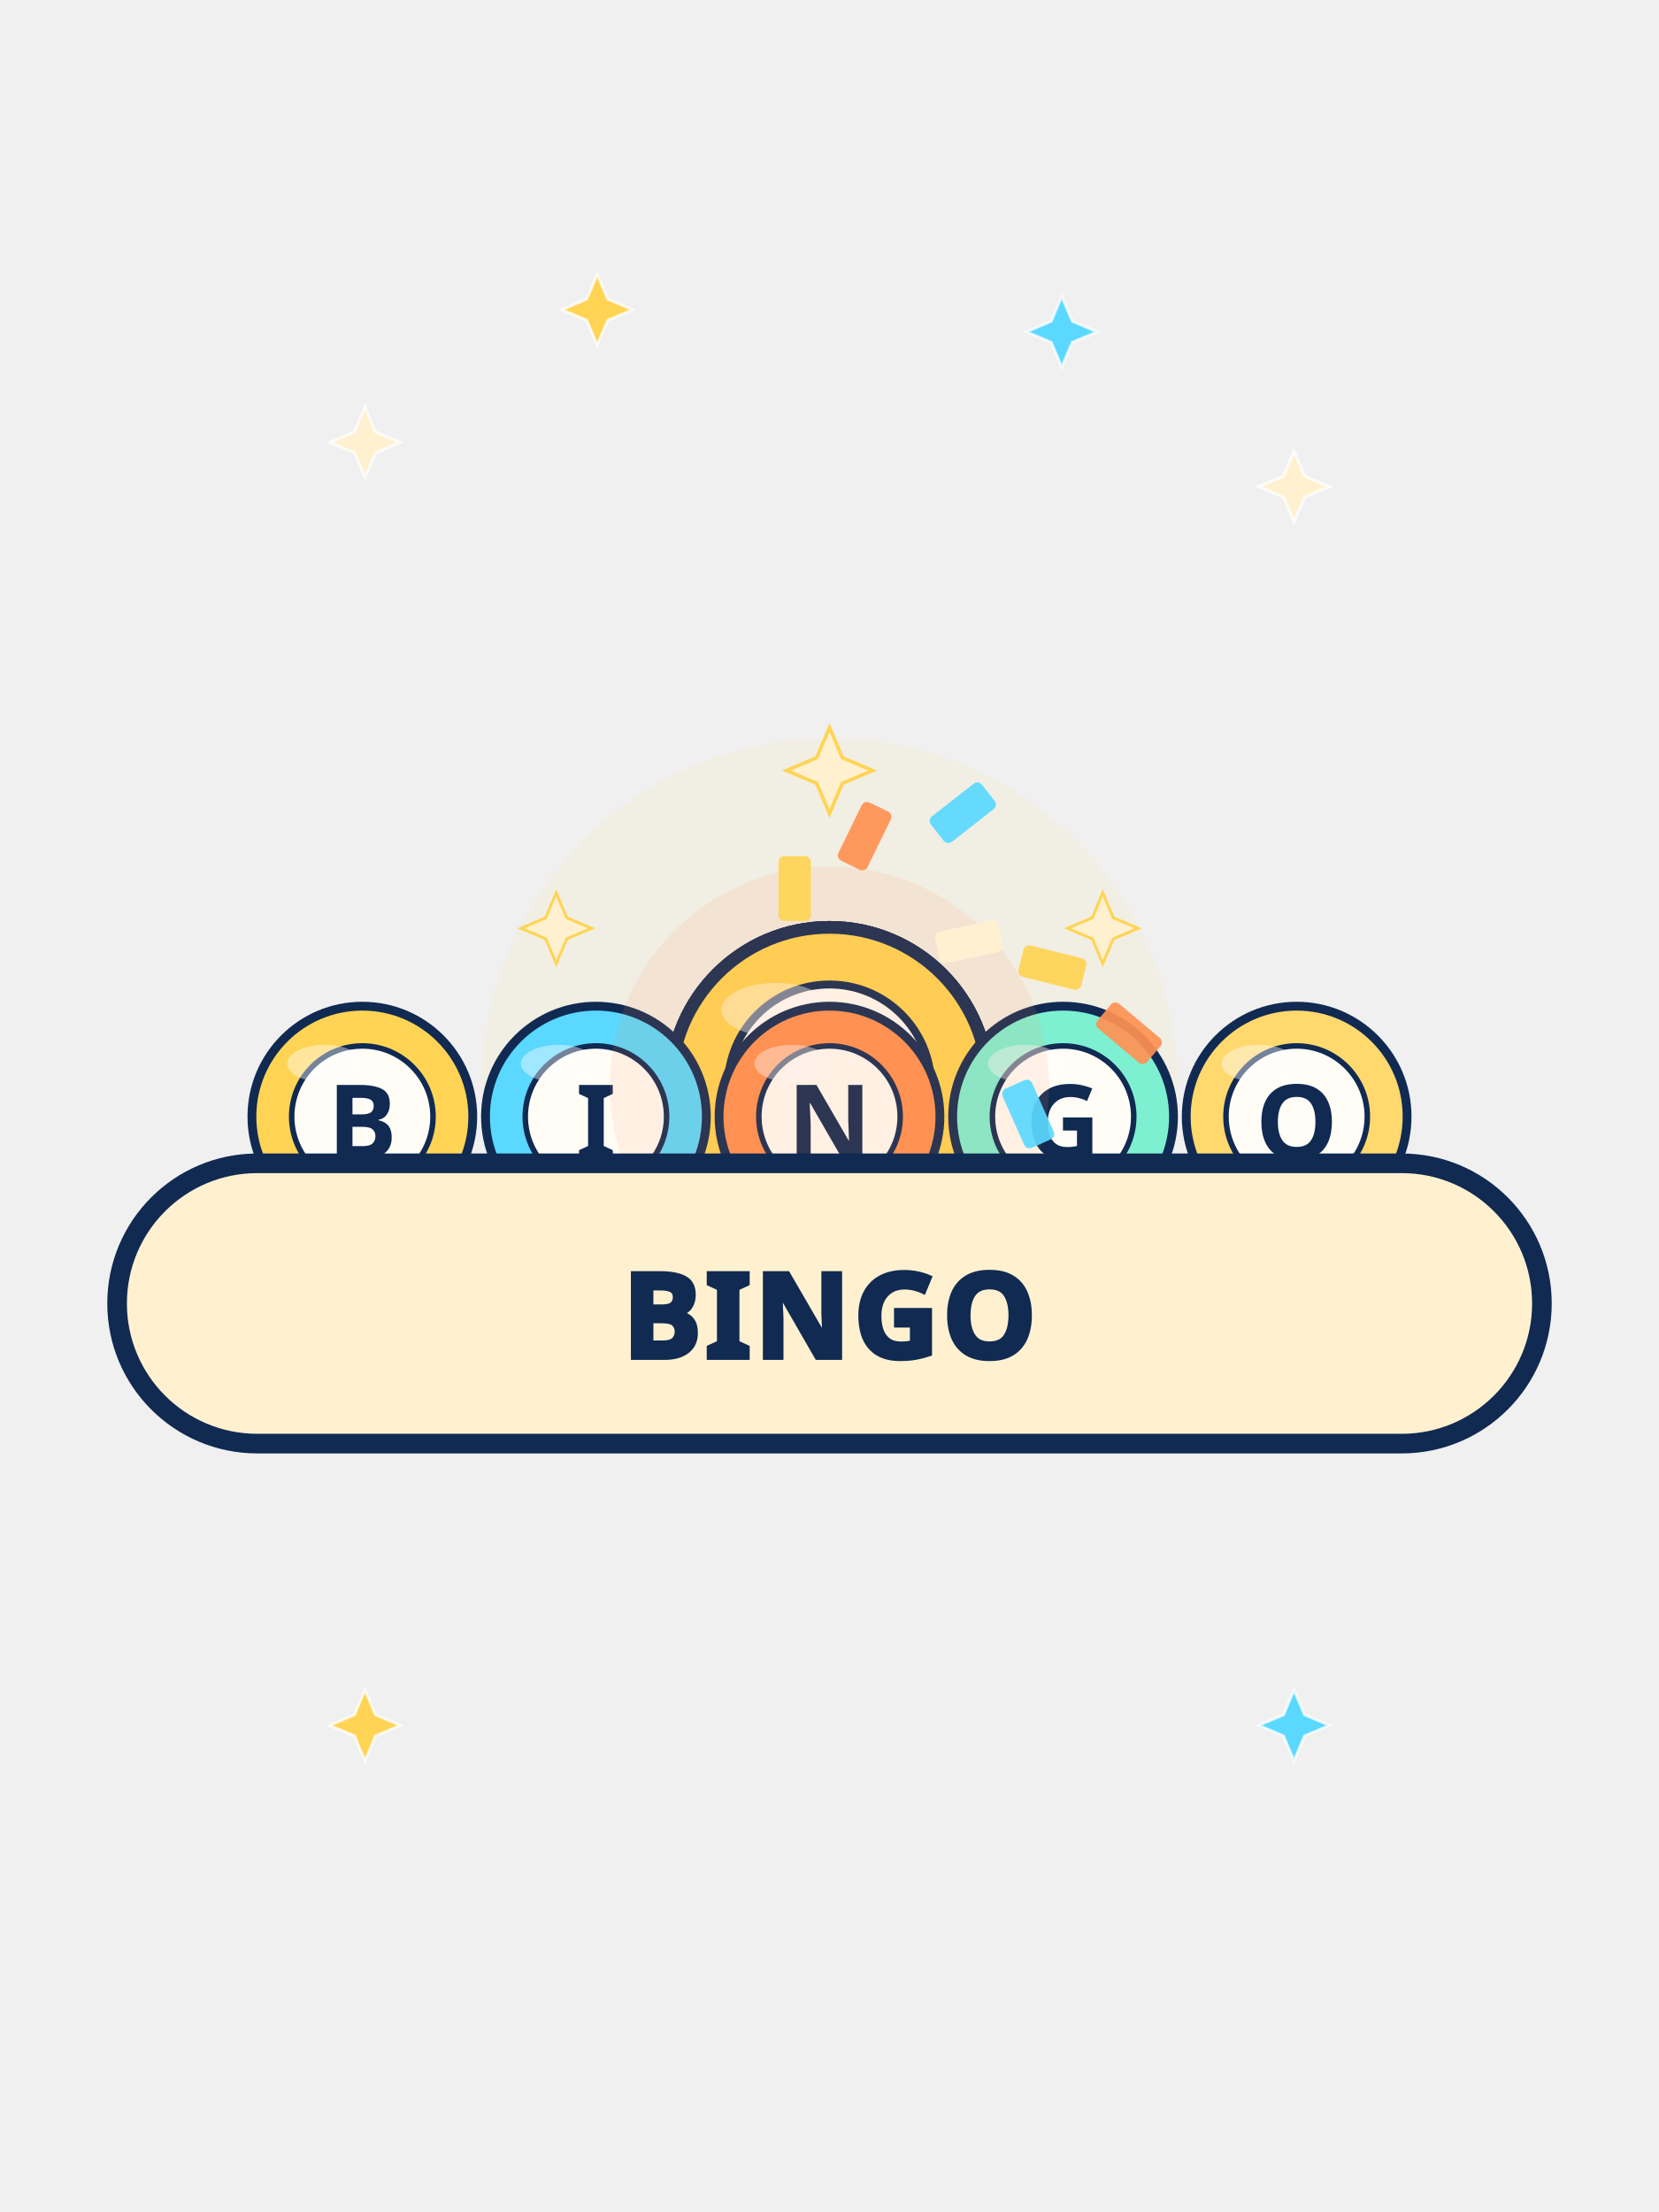
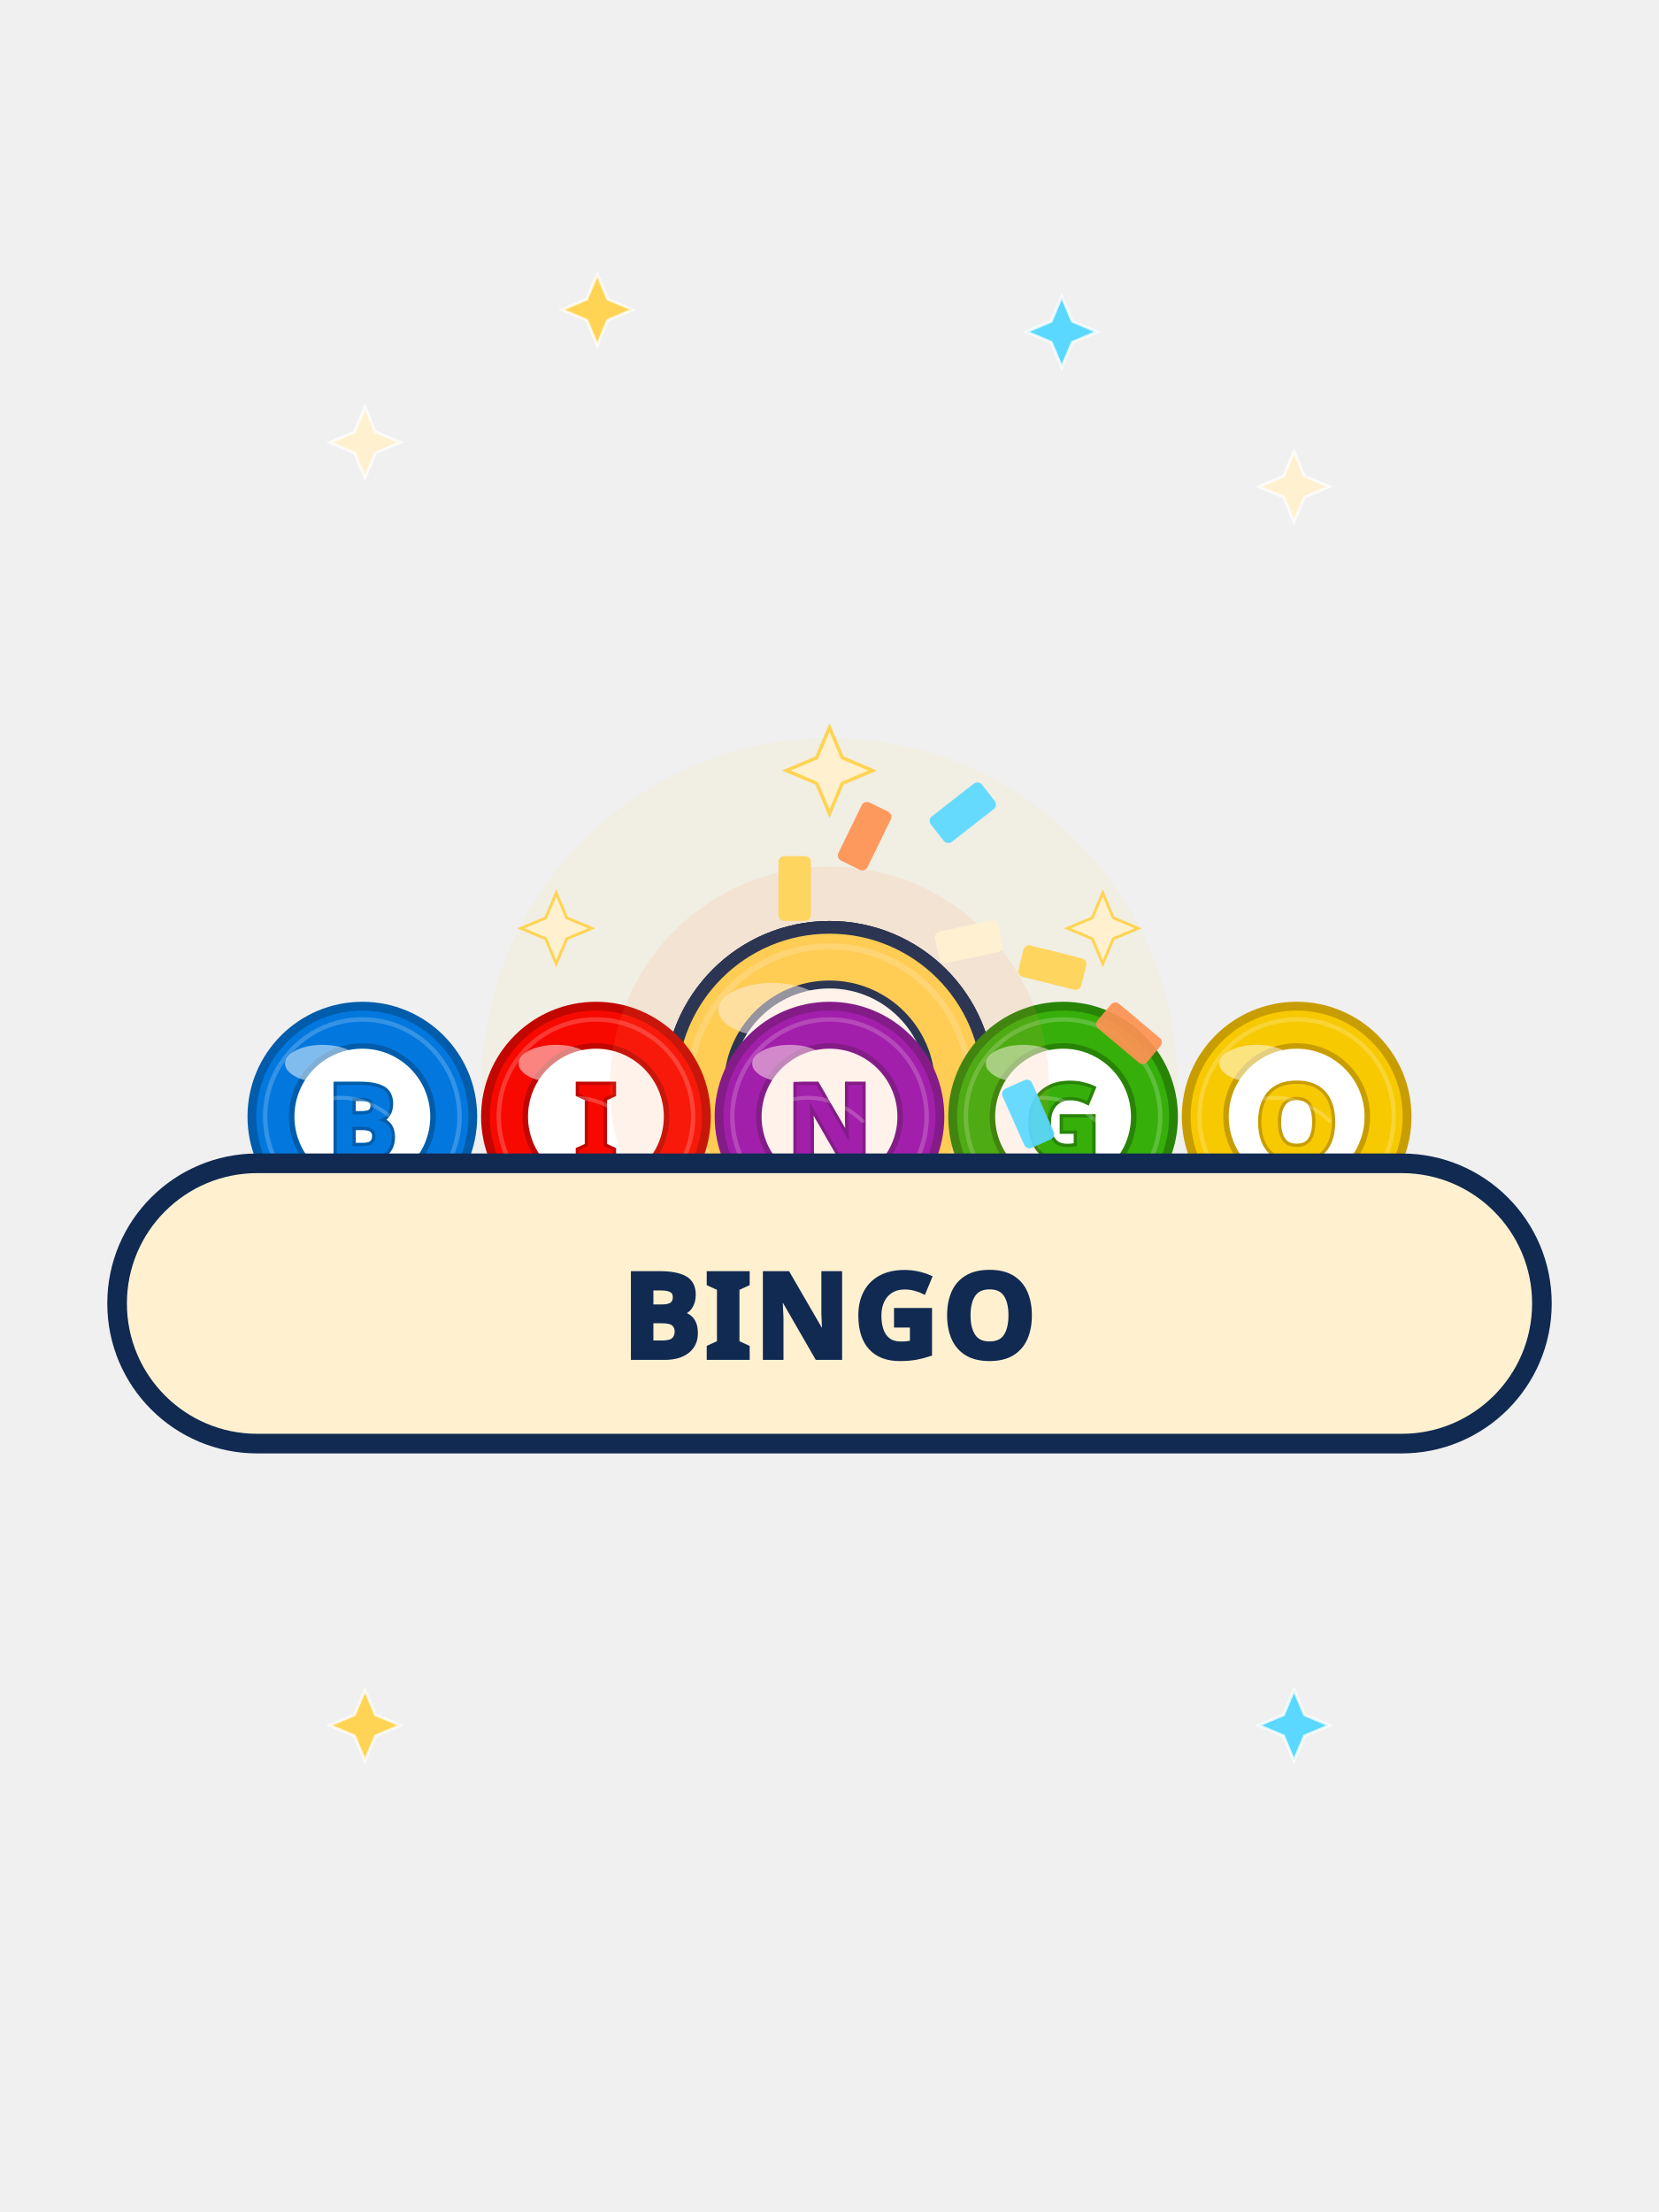
<svg xmlns="http://www.w3.org/2000/svg" width="768" height="1024" viewBox="0 0 768 1024" preserveAspectRatio="xMidYMid meet" data-wink-name="Countdown Bingo Ball Letters" data-wink-category="Countdown" data-wink-duration="3900ms" aria-label="Countdown Bingo Ball Letters">
  <style>
  text {
    font-family: 'Trebuchet MS', 'Segoe UI', sans-serif;
    paint-order: stroke fill;
  }

  @keyframes wink-enter-pop {
    0%, 100% {
      opacity: 0;
      transform: translate(var(--from-x, 0px), var(--from-y, 32px)) scale(0.32) rotate(var(--from-r, -14deg));
    }
    14% { opacity: 1; }
    32% { opacity: 1; transform: translate(0px, 0px) scale(1.08) rotate(0deg); }
    64% { opacity: 1; transform: translate(0px, 0px) scale(1) rotate(0deg); }
    88% { opacity: 1; }
  }

  @keyframes wink-enter-rise {
    0%, 100% { opacity: 0; transform: translate(0px, 120px) scale(0.4); }
    18% { opacity: 1; }
    34% { opacity: 1; transform: translate(0px, -10px) scale(1.05); }
    50%, 84% { opacity: 1; transform: translate(0px, 0px) scale(1); }
  }

  @keyframes wink-enter-spin {
    0%, 100% { opacity: 0; transform: rotate(-220deg) scale(0.2); }
    18% { opacity: 1; }
    36% { opacity: 1; transform: rotate(12deg) scale(1.08); }
    54%, 86% { opacity: 1; transform: rotate(0deg) scale(1); }
  }

  @keyframes wink-hover-bob {
    0%, 100% { transform: translateY(0px) rotate(-1deg); }
    50% { transform: translateY(-14px) rotate(1.4deg); }
  }

  @keyframes wink-hover-sway {
    0%, 100% { transform: rotate(-3deg) translateY(0px); }
    50% { transform: rotate(3deg) translateY(-8px); }
  }

  @keyframes wink-pulse {
    0%, 100% { transform: scale(0.96); opacity: 0.65; }
    50% { transform: scale(1.08); opacity: 1; }
  }

  @keyframes wink-impact-ring {
    0%, 46%, 100% { opacity: 0; transform: scale(0.24); }
    58% { opacity: 0.95; transform: scale(1); }
    82% { opacity: 0; transform: scale(1.38); }
  }

  @keyframes wink-burst-sprite {
    0%, 100% {
      opacity: 0;
      transform: translate(0px, 0px) scale(0.18) rotate(var(--r0, 0deg));
    }
    18% { opacity: 1; }
    60% {
      opacity: 1;
      transform: translate(var(--tx, 0px), var(--ty, 0px)) scale(1) rotate(var(--r1, 180deg));
    }
    82% {
      opacity: 1;
      transform: translate(var(--tx, 0px), var(--ty, 0px)) scale(0.92) rotate(var(--r2, 320deg));
    }
  }

  @keyframes wink-fall {
    0%, 100% {
      opacity: 0;
      transform: translate(0px, -120px) rotate(var(--r0, 0deg)) scale(0.55);
    }
    14% { opacity: 1; }
    84% { opacity: 1; }
    100% {
      opacity: 0;
      transform: translate(var(--tx, 0px), var(--ty, 620px)) rotate(var(--r1, 220deg)) scale(1);
    }
  }

  @keyframes wink-twinkle {
    0%, 100% { opacity: 0; transform: scale(0.2) rotate(0deg); }
    50% { opacity: 1; transform: scale(1) rotate(12deg); }
  }

  @keyframes wink-finale {
    0%, 54%, 100% { opacity: 0; transform: scale(0.4); }
    64% { opacity: 1; transform: scale(1.1); }
    84% { opacity: 1; transform: scale(1); }
  }

  @keyframes wink-flame {
    0%, 100% { transform: scaleY(0.82) rotate(-3deg); opacity: 0.78; }
    50% { transform: scaleY(1.12) rotate(3deg); opacity: 1; }
  }

  @keyframes wink-draw-path {
    0%, 100% {
      opacity: 0;
      stroke-dashoffset: var(--dash, 900);
    }
    16% { opacity: 1; }
    42%, 82% {
      opacity: 1;
      stroke-dashoffset: 0;
    }
  }

  @keyframes wink-count-step {
    0%, 100% { opacity: 0; transform: scale(0.28); }
    9% { opacity: 1; transform: scale(1.08); }
    18% { opacity: 1; transform: scale(1); }
    26% { opacity: 0; transform: scale(1.18); }
  }

  @keyframes fw-ambient-twinkle {
    0%, 100% {
      opacity: 0;
      transform: scale(0.24) rotate(0deg);
    }
    50% {
      opacity: 1;
      transform: scale(1) rotate(16deg);
    }
  }

  .fw-outline {
    fill: none;
    stroke-linecap: round;
    stroke-linejoin: round;
    stroke-dasharray: var(--dash-len, 1800);
    stroke-dashoffset: var(--dash-len, 1800);
    vector-effect: non-scaling-stroke;
  }

  .fw-dot-outline {
    fill: none;
    stroke-linecap: round;
    stroke-linejoin: round;
    stroke-dasharray: 1 20;
    vector-effect: non-scaling-stroke;
  }

  
    @keyframes fw-trail-a {
      0%, 8%,
      100% {
        opacity: 0;
        stroke-dashoffset: var(--trail-len, 900);
      }
      12% { opacity: 0.12; }
      29% {
        opacity: 0.94;
        stroke-dashoffset: 0;
      }
      33% {
        opacity: 0;
        stroke-dashoffset: 0;
      }
    }

    @keyframes fw-head-a {
      0%, 9%,
      100% {
        opacity: 0;
        transform: translate(0px, 0px) scale(0.18);
      }
      12% { opacity: 1; }
      29% {
        opacity: 1;
        transform: translate(var(--dx, 0px), var(--dy, 0px)) scale(1);
      }
      32% {
        opacity: 0;
        transform: translate(var(--dx, 0px), var(--dy, 0px)) scale(0.42);
      }
    }

    @keyframes fw-pause-a {
      0%, 24%,
      100% {
        opacity: 0;
        transform: scale(0.18);
      }
      28% {
        opacity: 1;
        transform: scale(0.34);
      }
      33% {
        opacity: 0;
        transform: scale(0.62);
      }
    }

    @keyframes fw-window-a {
      0%, 22%,
      100% { opacity: 0; }
      30%,
      42% { opacity: 1; }
      47% { opacity: 0; }
    }

    @keyframes fw-particle-a {
      0%, 22%,
      100% {
        opacity: 0;
        transform: translate(0px, 0px) scale(0.14);
      }
      30% {
        opacity: 1;
        transform: translate(calc(var(--tx, 0px) * 0.24), calc(var(--ty, 0px) * 0.24)) scale(0.5);
      }
      38%,
      42% {
        opacity: 1;
        transform: translate(var(--tx, 0px), var(--ty, 0px)) scale(1);
      }
      47% {
        opacity: 0;
        transform: translate(var(--tx, 0px), var(--ty, 0px)) scale(0.72);
      }
    }

    @keyframes fw-outline-a {
      0%, 22%,
      100% {
        opacity: 0;
        stroke-dashoffset: var(--dash-len, 1800);
      }
      38%,
      42% {
        opacity: 1;
        stroke-dashoffset: 0;
      }
      47% {
        opacity: 0;
        stroke-dashoffset: 0;
      }
    }

    @keyframes fw-burst-a {
      0%, 25%,
      100% {
        opacity: 0;
        transform: scale(0.16);
      }
      26% {
        opacity: 1;
        transform: scale(0.26);
      }
      38% {
        opacity: 1;
        transform: scale(1);
      }
      38% {
        opacity: 0.22;
        transform: scale(1.08);
      }
      47% {
        opacity: 0;
        transform: scale(1.18);
      }
    }

    @keyframes fw-core-a {
      0%, 29%,
      100% {
        opacity: 0;
        transform: scale(0.22);
      }
      38%,
      42% {
        opacity: 0.94;
        transform: scale(1);
      }
      47% {
        opacity: 0;
        transform: scale(1.2);
      }
    }

    @keyframes fw-sparkle-a {
      0%, 34%,
      100% {
        opacity: 0;
        transform: scale(0.24);
      }
      42%,
      42% {
        opacity: 1;
        transform: scale(1);
      }
      47% {
        opacity: 0;
        transform: scale(1.26);
      }
    }
  

    @keyframes fw-trail-b {
      0%, 24%,
      100% {
        opacity: 0;
        stroke-dashoffset: var(--trail-len, 900);
      }
      28% { opacity: 0.12; }
      45% {
        opacity: 0.94;
        stroke-dashoffset: 0;
      }
      49% {
        opacity: 0;
        stroke-dashoffset: 0;
      }
    }

    @keyframes fw-head-b {
      0%, 25%,
      100% {
        opacity: 0;
        transform: translate(0px, 0px) scale(0.18);
      }
      28% { opacity: 1; }
      45% {
        opacity: 1;
        transform: translate(var(--dx, 0px), var(--dy, 0px)) scale(1);
      }
      48% {
        opacity: 0;
        transform: translate(var(--dx, 0px), var(--dy, 0px)) scale(0.42);
      }
    }

    @keyframes fw-pause-b {
      0%, 40%,
      100% {
        opacity: 0;
        transform: scale(0.18);
      }
      44% {
        opacity: 1;
        transform: scale(0.34);
      }
      49% {
        opacity: 0;
        transform: scale(0.62);
      }
    }

    @keyframes fw-window-b {
      0%, 38%,
      100% { opacity: 0; }
      46%,
      58% { opacity: 1; }
      63% { opacity: 0; }
    }

    @keyframes fw-particle-b {
      0%, 38%,
      100% {
        opacity: 0;
        transform: translate(0px, 0px) scale(0.14);
      }
      46% {
        opacity: 1;
        transform: translate(calc(var(--tx, 0px) * 0.24), calc(var(--ty, 0px) * 0.24)) scale(0.5);
      }
      54%,
      58% {
        opacity: 1;
        transform: translate(var(--tx, 0px), var(--ty, 0px)) scale(1);
      }
      63% {
        opacity: 0;
        transform: translate(var(--tx, 0px), var(--ty, 0px)) scale(0.72);
      }
    }

    @keyframes fw-outline-b {
      0%, 38%,
      100% {
        opacity: 0;
        stroke-dashoffset: var(--dash-len, 1800);
      }
      54%,
      58% {
        opacity: 1;
        stroke-dashoffset: 0;
      }
      63% {
        opacity: 0;
        stroke-dashoffset: 0;
      }
    }

    @keyframes fw-burst-b {
      0%, 41%,
      100% {
        opacity: 0;
        transform: scale(0.16);
      }
      42% {
        opacity: 1;
        transform: scale(0.26);
      }
      54% {
        opacity: 1;
        transform: scale(1);
      }
      54% {
        opacity: 0.22;
        transform: scale(1.08);
      }
      63% {
        opacity: 0;
        transform: scale(1.18);
      }
    }

    @keyframes fw-core-b {
      0%, 45%,
      100% {
        opacity: 0;
        transform: scale(0.22);
      }
      54%,
      58% {
        opacity: 0.94;
        transform: scale(1);
      }
      63% {
        opacity: 0;
        transform: scale(1.2);
      }
    }

    @keyframes fw-sparkle-b {
      0%, 50%,
      100% {
        opacity: 0;
        transform: scale(0.24);
      }
      58%,
      58% {
        opacity: 1;
        transform: scale(1);
      }
      63% {
        opacity: 0;
        transform: scale(1.26);
      }
    }
  

    @keyframes fw-trail-c {
      0%, 40%,
      100% {
        opacity: 0;
        stroke-dashoffset: var(--trail-len, 900);
      }
      44% { opacity: 0.12; }
      61% {
        opacity: 0.94;
        stroke-dashoffset: 0;
      }
      65% {
        opacity: 0;
        stroke-dashoffset: 0;
      }
    }

    @keyframes fw-head-c {
      0%, 41%,
      100% {
        opacity: 0;
        transform: translate(0px, 0px) scale(0.18);
      }
      44% { opacity: 1; }
      61% {
        opacity: 1;
        transform: translate(var(--dx, 0px), var(--dy, 0px)) scale(1);
      }
      64% {
        opacity: 0;
        transform: translate(var(--dx, 0px), var(--dy, 0px)) scale(0.42);
      }
    }

    @keyframes fw-pause-c {
      0%, 56%,
      100% {
        opacity: 0;
        transform: scale(0.18);
      }
      60% {
        opacity: 1;
        transform: scale(0.34);
      }
      65% {
        opacity: 0;
        transform: scale(0.62);
      }
    }

    @keyframes fw-window-c {
      0%, 54%,
      100% { opacity: 0; }
      62%,
      74% { opacity: 1; }
      79% { opacity: 0; }
    }

    @keyframes fw-particle-c {
      0%, 54%,
      100% {
        opacity: 0;
        transform: translate(0px, 0px) scale(0.14);
      }
      62% {
        opacity: 1;
        transform: translate(calc(var(--tx, 0px) * 0.24), calc(var(--ty, 0px) * 0.24)) scale(0.5);
      }
      70%,
      74% {
        opacity: 1;
        transform: translate(var(--tx, 0px), var(--ty, 0px)) scale(1);
      }
      79% {
        opacity: 0;
        transform: translate(var(--tx, 0px), var(--ty, 0px)) scale(0.72);
      }
    }

    @keyframes fw-outline-c {
      0%, 54%,
      100% {
        opacity: 0;
        stroke-dashoffset: var(--dash-len, 1800);
      }
      70%,
      74% {
        opacity: 1;
        stroke-dashoffset: 0;
      }
      79% {
        opacity: 0;
        stroke-dashoffset: 0;
      }
    }

    @keyframes fw-burst-c {
      0%, 57%,
      100% {
        opacity: 0;
        transform: scale(0.16);
      }
      58% {
        opacity: 1;
        transform: scale(0.26);
      }
      70% {
        opacity: 1;
        transform: scale(1);
      }
      70% {
        opacity: 0.22;
        transform: scale(1.08);
      }
      79% {
        opacity: 0;
        transform: scale(1.18);
      }
    }

    @keyframes fw-core-c {
      0%, 61%,
      100% {
        opacity: 0;
        transform: scale(0.22);
      }
      70%,
      74% {
        opacity: 0.94;
        transform: scale(1);
      }
      79% {
        opacity: 0;
        transform: scale(1.2);
      }
    }

    @keyframes fw-sparkle-c {
      0%, 66%,
      100% {
        opacity: 0;
        transform: scale(0.24);
      }
      74%,
      74% {
        opacity: 1;
        transform: scale(1);
      }
      79% {
        opacity: 0;
        transform: scale(1.26);
      }
    }
  

    @keyframes fw-trail-d {
      0%, 56%,
      100% {
        opacity: 0;
        stroke-dashoffset: var(--trail-len, 900);
      }
      60% { opacity: 0.12; }
      77% {
        opacity: 0.94;
        stroke-dashoffset: 0;
      }
      81% {
        opacity: 0;
        stroke-dashoffset: 0;
      }
    }

    @keyframes fw-head-d {
      0%, 57%,
      100% {
        opacity: 0;
        transform: translate(0px, 0px) scale(0.18);
      }
      60% { opacity: 1; }
      77% {
        opacity: 1;
        transform: translate(var(--dx, 0px), var(--dy, 0px)) scale(1);
      }
      80% {
        opacity: 0;
        transform: translate(var(--dx, 0px), var(--dy, 0px)) scale(0.42);
      }
    }

    @keyframes fw-pause-d {
      0%, 72%,
      100% {
        opacity: 0;
        transform: scale(0.18);
      }
      76% {
        opacity: 1;
        transform: scale(0.34);
      }
      81% {
        opacity: 0;
        transform: scale(0.62);
      }
    }

    @keyframes fw-window-d {
      0%, 70%,
      100% { opacity: 0; }
      78%,
      90% { opacity: 1; }
      95% { opacity: 0; }
    }

    @keyframes fw-particle-d {
      0%, 70%,
      100% {
        opacity: 0;
        transform: translate(0px, 0px) scale(0.14);
      }
      78% {
        opacity: 1;
        transform: translate(calc(var(--tx, 0px) * 0.24), calc(var(--ty, 0px) * 0.24)) scale(0.5);
      }
      86%,
      90% {
        opacity: 1;
        transform: translate(var(--tx, 0px), var(--ty, 0px)) scale(1);
      }
      95% {
        opacity: 0;
        transform: translate(var(--tx, 0px), var(--ty, 0px)) scale(0.72);
      }
    }

    @keyframes fw-outline-d {
      0%, 70%,
      100% {
        opacity: 0;
        stroke-dashoffset: var(--dash-len, 1800);
      }
      86%,
      90% {
        opacity: 1;
        stroke-dashoffset: 0;
      }
      95% {
        opacity: 0;
        stroke-dashoffset: 0;
      }
    }

    @keyframes fw-burst-d {
      0%, 73%,
      100% {
        opacity: 0;
        transform: scale(0.16);
      }
      74% {
        opacity: 1;
        transform: scale(0.26);
      }
      86% {
        opacity: 1;
        transform: scale(1);
      }
      86% {
        opacity: 0.22;
        transform: scale(1.08);
      }
      95% {
        opacity: 0;
        transform: scale(1.18);
      }
    }

    @keyframes fw-core-d {
      0%, 77%,
      100% {
        opacity: 0;
        transform: scale(0.22);
      }
      86%,
      90% {
        opacity: 0.94;
        transform: scale(1);
      }
      95% {
        opacity: 0;
        transform: scale(1.2);
      }
    }

    @keyframes fw-sparkle-d {
      0%, 82%,
      100% {
        opacity: 0;
        transform: scale(0.24);
      }
      90%,
      90% {
        opacity: 1;
        transform: scale(1);
      }
      95% {
        opacity: 0;
        transform: scale(1.26);
      }
    }
  

    @keyframes fw-trail-single {
      0%, 14%,
      100% {
        opacity: 0;
        stroke-dashoffset: var(--trail-len, 900);
      }
      18% { opacity: 0.12; }
      35% {
        opacity: 0.94;
        stroke-dashoffset: 0;
      }
      39% {
        opacity: 0;
        stroke-dashoffset: 0;
      }
    }

    @keyframes fw-head-single {
      0%, 15%,
      100% {
        opacity: 0;
        transform: translate(0px, 0px) scale(0.18);
      }
      18% { opacity: 1; }
      35% {
        opacity: 1;
        transform: translate(var(--dx, 0px), var(--dy, 0px)) scale(1);
      }
      38% {
        opacity: 0;
        transform: translate(var(--dx, 0px), var(--dy, 0px)) scale(0.42);
      }
    }

    @keyframes fw-pause-single {
      0%, 30%,
      100% {
        opacity: 0;
        transform: scale(0.18);
      }
      34% {
        opacity: 1;
        transform: scale(0.34);
      }
      39% {
        opacity: 0;
        transform: scale(0.62);
      }
    }

    @keyframes fw-window-single {
      0%, 28%,
      100% { opacity: 0; }
      36%,
      72% { opacity: 1; }
      88% { opacity: 0; }
    }

    @keyframes fw-particle-single {
      0%, 28%,
      100% {
        opacity: 0;
        transform: translate(0px, 0px) scale(0.14);
      }
      36% {
        opacity: 1;
        transform: translate(calc(var(--tx, 0px) * 0.24), calc(var(--ty, 0px) * 0.24)) scale(0.5);
      }
      48%,
      72% {
        opacity: 1;
        transform: translate(var(--tx, 0px), var(--ty, 0px)) scale(1);
      }
      88% {
        opacity: 0;
        transform: translate(var(--tx, 0px), var(--ty, 0px)) scale(0.72);
      }
    }

    @keyframes fw-outline-single {
      0%, 28%,
      100% {
        opacity: 0;
        stroke-dashoffset: var(--dash-len, 1800);
      }
      48%,
      72% {
        opacity: 1;
        stroke-dashoffset: 0;
      }
      88% {
        opacity: 0;
        stroke-dashoffset: 0;
      }
    }

    @keyframes fw-burst-single {
      0%, 31%,
      100% {
        opacity: 0;
        transform: scale(0.16);
      }
      32% {
        opacity: 1;
        transform: scale(0.26);
      }
      48% {
        opacity: 1;
        transform: scale(1);
      }
      68% {
        opacity: 0.22;
        transform: scale(1.08);
      }
      88% {
        opacity: 0;
        transform: scale(1.18);
      }
    }

    @keyframes fw-core-single {
      0%, 35%,
      100% {
        opacity: 0;
        transform: scale(0.22);
      }
      48%,
      72% {
        opacity: 0.94;
        transform: scale(1);
      }
      88% {
        opacity: 0;
        transform: scale(1.2);
      }
    }

    @keyframes fw-sparkle-single {
      0%, 44%,
      100% {
        opacity: 0;
        transform: scale(0.24);
      }
      52%,
      72% {
        opacity: 1;
        transform: scale(1);
      }
      88% {
        opacity: 0;
        transform: scale(1.26);
      }
    }
  
</style>
  <style>
      
      @keyframes cdcountdownbingoballletterschatwinkdigit0 {
        0%, 2%,
        100% {
          opacity: 0;
          transform: translate(0px, 59.35px) scale(0.28) rotate(0deg);
        }
        6% {
          opacity: 1;
          transform: translate(0px, 20.77px) scale(0.72) rotate(0deg);
        }
        10% {
          opacity: 1;
          transform: translate(0px, -8px) scale(1.08) rotate(0deg);
        }
        12%,
        16% {
          opacity: 1;
          transform: translate(0px, 0px) scale(1) rotate(0deg);
        }
        20% {
          opacity: 0;
          transform: translate(0px, -12px) scale(1.12) rotate(0deg);
        }
      }
    

      @keyframes cdcountdownbingoballletterschatwinkdigit1 {
        0%, 14%,
        100% {
          opacity: 0;
          transform: translate(0px, 59.35px) scale(0.28) rotate(0deg);
        }
        18% {
          opacity: 1;
          transform: translate(0px, 20.77px) scale(0.72) rotate(0deg);
        }
        22% {
          opacity: 1;
          transform: translate(0px, -8px) scale(1.08) rotate(0deg);
        }
        24%,
        28% {
          opacity: 1;
          transform: translate(0px, 0px) scale(1) rotate(0deg);
        }
        32% {
          opacity: 0;
          transform: translate(0px, -12px) scale(1.12) rotate(0deg);
        }
      }
    

      @keyframes cdcountdownbingoballletterschatwinkdigit2 {
        0%, 26%,
        100% {
          opacity: 0;
          transform: translate(0px, 59.35px) scale(0.28) rotate(0deg);
        }
        30% {
          opacity: 1;
          transform: translate(0px, 20.77px) scale(0.72) rotate(0deg);
        }
        34% {
          opacity: 1;
          transform: translate(0px, -8px) scale(1.08) rotate(0deg);
        }
        36%,
        40% {
          opacity: 1;
          transform: translate(0px, 0px) scale(1) rotate(0deg);
        }
        44% {
          opacity: 0;
          transform: translate(0px, -12px) scale(1.12) rotate(0deg);
        }
      }
    

      @keyframes cdcountdownbingoballletterschatwinkband {
        0%, 42%,
        100% {
          opacity: 0;
          transform: translate(0px, 22.61px) scale(0.28) rotate(0deg);
        }
        46% {
          opacity: 1;
          transform: translate(0px, 7.91px) scale(0.72) rotate(0deg);
        }
        54% {
          opacity: 1;
          transform: translate(0px, -8px) scale(1.08) rotate(0deg);
        }
        90%,
        94% {
          opacity: 1;
          transform: translate(0px, 0px) scale(1) rotate(0deg);
        }
        98% {
          opacity: 0;
          transform: translate(0px, -12px) scale(1.12) rotate(0deg);
        }
      }
    

      @keyframes cdcountdownbingoballletterschatwinkletter0 {
        0%, 40%,
        100% {
          opacity: 0;
          transform: translate(0px, 62.18px) scale(0.28) rotate(0deg);
        }
        44% {
          opacity: 1;
          transform: translate(0px, 21.76px) scale(0.72) rotate(0deg);
        }
        48% {
          opacity: 1;
          transform: translate(0px, -8px) scale(1.08) rotate(0deg);
        }
        88%,
        92% {
          opacity: 1;
          transform: translate(0px, 0px) scale(1) rotate(0deg);
        }
        96% {
          opacity: 0;
          transform: translate(0px, -12px) scale(1.12) rotate(0deg);
        }
      }
    

      @keyframes cdcountdownbingoballletterschatwinkletter1 {
        0%, 48%,
        100% {
          opacity: 0;
          transform: translate(0px, 62.18px) scale(0.28) rotate(0deg);
        }
        52% {
          opacity: 1;
          transform: translate(0px, 21.76px) scale(0.72) rotate(0deg);
        }
        56% {
          opacity: 1;
          transform: translate(0px, -8px) scale(1.08) rotate(0deg);
        }
        88%,
        92% {
          opacity: 1;
          transform: translate(0px, 0px) scale(1) rotate(0deg);
        }
        96% {
          opacity: 0;
          transform: translate(0px, -12px) scale(1.12) rotate(0deg);
        }
      }
    

      @keyframes cdcountdownbingoballletterschatwinkletter2 {
        0%, 56%,
        100% {
          opacity: 0;
          transform: translate(0px, 62.18px) scale(0.28) rotate(0deg);
        }
        60% {
          opacity: 1;
          transform: translate(0px, 21.76px) scale(0.72) rotate(0deg);
        }
        64% {
          opacity: 1;
          transform: translate(0px, -8px) scale(1.08) rotate(0deg);
        }
        88%,
        92% {
          opacity: 1;
          transform: translate(0px, 0px) scale(1) rotate(0deg);
        }
        96% {
          opacity: 0;
          transform: translate(0px, -12px) scale(1.12) rotate(0deg);
        }
      }
    

      @keyframes cdcountdownbingoballletterschatwinkletter3 {
        0%, 64%,
        100% {
          opacity: 0;
          transform: translate(0px, 62.18px) scale(0.28) rotate(0deg);
        }
        68% {
          opacity: 1;
          transform: translate(0px, 21.76px) scale(0.72) rotate(0deg);
        }
        72% {
          opacity: 1;
          transform: translate(0px, -8px) scale(1.08) rotate(0deg);
        }
        88%,
        92% {
          opacity: 1;
          transform: translate(0px, 0px) scale(1) rotate(0deg);
        }
        96% {
          opacity: 0;
          transform: translate(0px, -12px) scale(1.12) rotate(0deg);
        }
      }
    

      @keyframes cdcountdownbingoballletterschatwinkletter4 {
        0%, 72%,
        100% {
          opacity: 0;
          transform: translate(0px, 62.18px) scale(0.28) rotate(0deg);
        }
        76% {
          opacity: 1;
          transform: translate(0px, 21.76px) scale(0.72) rotate(0deg);
        }
        80% {
          opacity: 1;
          transform: translate(0px, -8px) scale(1.08) rotate(0deg);
        }
        88%,
        92% {
          opacity: 1;
          transform: translate(0px, 0px) scale(1) rotate(0deg);
        }
        96% {
          opacity: 0;
          transform: translate(0px, -12px) scale(1.12) rotate(0deg);
        }
      }
    

    @keyframes cdcountdownbingoballletterschatwinkfinalburst {
      0%, 80%,
      100% {
        opacity: 0;
        transform: scale(0.22);
      }
      84% {
        opacity: 1;
        transform: scale(0.36);
      }
      96% {
        opacity: 1;
        transform: scale(1);
      }
      100% {
        opacity: 0;
        transform: scale(1.18);
      }
    }
  

      @keyframes cdcountdownbingoballletterschatwinkfinalword {
        0%, 84%,
        100% {
          opacity: 0;
          transform: translate(0px, 29.49px) scale(0.5) rotate(0deg);
        }
        88% {
          opacity: 1;
          transform: translate(0px, 10.32px) scale(0.72) rotate(0deg);
        }
        92% {
          opacity: 1;
          transform: translate(0px, -8px) scale(1.08) rotate(0deg);
        }
        97%,
        100% {
          opacity: 1;
          transform: translate(0px, 0px) scale(1) rotate(0deg);
        }
        100% {
          opacity: 0;
          transform: translate(0px, -12px) scale(1.04) rotate(0deg);
        }
      }
    
    </style>
  <circle cx="384" cy="502.78" r="161.093" fill="#ffd454" opacity="0.08" />
  <g style="transform-origin:168.96px 204.8px; animation:wink-twinkle 1.4s ease-in-out infinite; animation-delay:0s;">
    <polygon points="168.96,188.42 173.82,199.94 185.34,204.8 173.82,209.66 168.96,221.18 164.1,209.66 152.58,204.8 164.1,199.94" fill="#fff1d0" stroke="rgba(255,255,255,0.75)" stroke-width="1.31" />
  </g>
  <g style="transform-origin:276.48px 143.36px; animation:wink-twinkle 1.4s ease-in-out infinite; animation-delay:0.17s;">
    <polygon points="276.48,126.98 281.34,138.5 292.86,143.36 281.34,148.22 276.48,159.74 271.62,148.22 260.1,143.36 271.62,138.5" fill="#ffd454" stroke="rgba(255,255,255,0.75)" stroke-width="1.31" />
  </g>
  <g style="transform-origin:491.52px 153.6px; animation:wink-twinkle 1.4s ease-in-out infinite; animation-delay:0.34s;">
    <polygon points="491.52,137.22 496.38,148.74 507.9,153.6 496.38,158.46 491.52,169.98 486.66,158.46 475.14,153.6 486.66,148.74" fill="#5ad8ff" stroke="rgba(255,255,255,0.75)" stroke-width="1.31" />
  </g>
  <g style="transform-origin:599.04px 225.28px; animation:wink-twinkle 1.4s ease-in-out infinite; animation-delay:0.51s;">
    <polygon points="599.04,208.9 603.9,220.42 615.42,225.28 603.9,230.14 599.04,241.66 594.18,230.14 582.66,225.28 594.18,220.42" fill="#fff1d0" stroke="rgba(255,255,255,0.75)" stroke-width="1.31" />
  </g>
  <g style="transform-origin:168.96px 798.72px; animation:wink-twinkle 1.4s ease-in-out infinite; animation-delay:0.68s;">
    <polygon points="168.96,782.34 173.82,793.86 185.34,798.72 173.82,803.58 168.96,815.1 164.1,803.58 152.58,798.72 164.1,793.86" fill="#ffd454" stroke="rgba(255,255,255,0.75)" stroke-width="1.31" />
  </g>
  <g style="transform-origin:599.04px 798.72px; animation:wink-twinkle 1.4s ease-in-out infinite; animation-delay:0.85s;">
    <polygon points="599.04,782.34 603.9,793.86 615.42,798.72 603.9,803.58 599.04,815.1 594.18,803.58 582.66,798.72 594.18,793.86" fill="#5ad8ff" stroke="rgba(255,255,255,0.75)" stroke-width="1.31" />
  </g>
  <g style="transform-origin:384px 502.78px; animation:cdcountdownbingoballletterschatwinkdigit0 3.9s linear infinite;">
    <g>
      <ellipse cx="384" cy="583.609" rx="57.315" ry="12.609" fill="#000" opacity="0.16" />
      <circle cx="384" cy="502.78" r="73.481" fill="#ffd454" stroke="#102a52" stroke-width="5.878" />
-       <circle cx="384" cy="502.78" r="47.028" fill="#fffdf6" stroke="#102a52" stroke-width="3.674" />
-       <text x="384" y="504.25" text-anchor="middle" dominant-baseline="central" font-size="69.072" font-weight="900" fill="#102a52" stroke="#fffdf6" stroke-width="2.763" letter-spacing="2.072">3</text>
-       <ellipse cx="359.016" cy="467.509" rx="24.984" ry="12.492" fill="#fff" opacity="0.42" />
+       <circle cx="384" cy="502.78" r="64.663" fill="none" stroke="rgba(255,255,255,0.2)" stroke-width="2.939" />
+       <circle cx="384" cy="502.78" r="47.028" fill="#ffffff" stroke="#102a52" stroke-width="3.674" />
+       <text x="384" y="504.25" text-anchor="middle" dominant-baseline="central" font-size="69.072" font-weight="900" fill="#ffd454" stroke="#102a52" stroke-width="4.409" letter-spacing="0" font-family="'Arial Black', 'Trebuchet MS', 'Segoe UI', sans-serif">3</text>
+       <ellipse cx="357.547" cy="467.509" rx="24.984" ry="12.492" fill="#fff" opacity="0.5" />
+       <path d="M 345.79 495.432 C 370.773 485.145, 389.878 491.023, 406.044 505.719" fill="none" stroke="rgba(255,255,255,0.22)" stroke-linecap="round" stroke-width="2.572" />
    </g>
  </g>
  <g style="transform-origin:384px 502.78px; animation:cdcountdownbingoballletterschatwinkdigit1 3.9s linear infinite;">
    <g>
      <ellipse cx="384" cy="583.609" rx="57.315" ry="12.609" fill="#000" opacity="0.16" />
      <circle cx="384" cy="502.78" r="73.481" fill="#ffd454" stroke="#102a52" stroke-width="5.878" />
-       <circle cx="384" cy="502.78" r="47.028" fill="#fffdf6" stroke="#102a52" stroke-width="3.674" />
-       <text x="384" y="504.25" text-anchor="middle" dominant-baseline="central" font-size="69.072" font-weight="900" fill="#102a52" stroke="#fffdf6" stroke-width="2.763" letter-spacing="2.072">2</text>
-       <ellipse cx="359.016" cy="467.509" rx="24.984" ry="12.492" fill="#fff" opacity="0.42" />
+       <circle cx="384" cy="502.78" r="64.663" fill="none" stroke="rgba(255,255,255,0.2)" stroke-width="2.939" />
+       <circle cx="384" cy="502.78" r="47.028" fill="#ffffff" stroke="#102a52" stroke-width="3.674" />
+       <text x="384" y="504.25" text-anchor="middle" dominant-baseline="central" font-size="69.072" font-weight="900" fill="#ffd454" stroke="#102a52" stroke-width="4.409" letter-spacing="0" font-family="'Arial Black', 'Trebuchet MS', 'Segoe UI', sans-serif">2</text>
+       <ellipse cx="357.547" cy="467.509" rx="24.984" ry="12.492" fill="#fff" opacity="0.5" />
+       <path d="M 345.79 495.432 C 370.773 485.145, 389.878 491.023, 406.044 505.719" fill="none" stroke="rgba(255,255,255,0.22)" stroke-linecap="round" stroke-width="2.572" />
    </g>
  </g>
  <g style="transform-origin:384px 502.78px; animation:cdcountdownbingoballletterschatwinkdigit2 3.9s linear infinite;">
    <g>
      <ellipse cx="384" cy="583.609" rx="57.315" ry="12.609" fill="#000" opacity="0.16" />
      <circle cx="384" cy="502.78" r="73.481" fill="#ffd454" stroke="#102a52" stroke-width="5.878" />
-       <circle cx="384" cy="502.78" r="47.028" fill="#fffdf6" stroke="#102a52" stroke-width="3.674" />
-       <text x="384" y="504.25" text-anchor="middle" dominant-baseline="central" font-size="69.072" font-weight="900" fill="#102a52" stroke="#fffdf6" stroke-width="2.763" letter-spacing="2.072">1</text>
-       <ellipse cx="359.016" cy="467.509" rx="24.984" ry="12.492" fill="#fff" opacity="0.42" />
+       <circle cx="384" cy="502.78" r="64.663" fill="none" stroke="rgba(255,255,255,0.2)" stroke-width="2.939" />
+       <circle cx="384" cy="502.78" r="47.028" fill="#ffffff" stroke="#102a52" stroke-width="3.674" />
+       <text x="384" y="504.25" text-anchor="middle" dominant-baseline="central" font-size="69.072" font-weight="900" fill="#ffd454" stroke="#102a52" stroke-width="4.409" letter-spacing="0" font-family="'Arial Black', 'Trebuchet MS', 'Segoe UI', sans-serif">1</text>
+       <ellipse cx="357.547" cy="467.509" rx="24.984" ry="12.492" fill="#fff" opacity="0.5" />
+       <path d="M 345.79 495.432 C 370.773 485.145, 389.878 491.023, 406.044 505.719" fill="none" stroke="rgba(255,255,255,0.22)" stroke-linecap="round" stroke-width="2.572" />
    </g>
  </g>
  <g style="transform-origin:384px 516.91px; animation:cdcountdownbingoballletterschatwinkband 3.9s linear infinite;">
    <ellipse cx="384" cy="558.35" rx="285.46" ry="21.94" fill="#000" opacity="0.12" />
  </g>
  <g style="transform-origin:167.74px 516.91px; animation:cdcountdownbingoballletterschatwinkletter0 3.9s linear infinite;">
    <g>
      <ellipse cx="167.74" cy="573.138" rx="39.87" ry="8.772" fill="#000" opacity="0.16" />
-       <circle cx="167.74" cy="516.91" r="51.116" fill="#ffd454" stroke="#102a52" stroke-width="4.089" />
-       <circle cx="167.74" cy="516.91" r="32.714" fill="#fffdf6" stroke="#102a52" stroke-width="2.556" />
-       <text x="167.74" y="517.932" text-anchor="middle" dominant-baseline="central" font-size="48.049" font-weight="900" fill="#102a52" stroke="#fffdf6" stroke-width="2" letter-spacing="1.441">B</text>
-       <ellipse cx="150.361" cy="492.374" rx="17.379" ry="8.69" fill="#fff" opacity="0.42" />
+       <circle cx="167.74" cy="516.91" r="51.116" fill="#0278df" stroke="#015cab" stroke-width="4.089" />
+       <circle cx="167.74" cy="516.91" r="44.982" fill="none" stroke="rgba(255,255,255,0.2)" stroke-width="2.045" />
+       <circle cx="167.74" cy="516.91" r="32.714" fill="#ffffff" stroke="#015cab" stroke-width="2.556" />
+       <text x="167.74" y="517.932" text-anchor="middle" dominant-baseline="central" font-size="48.049" font-weight="900" fill="#0278df" stroke="#015cab" stroke-width="3.067" letter-spacing="0" font-family="'Arial Black', 'Trebuchet MS', 'Segoe UI', sans-serif">B</text>
+       <ellipse cx="149.338" cy="492.374" rx="17.379" ry="8.69" fill="#fff" opacity="0.5" />
+       <path d="M 141.16 511.798 C 158.539 504.642, 171.829 508.731, 183.075 518.955" fill="none" stroke="rgba(255,255,255,0.22)" stroke-linecap="round" stroke-width="1.789" />
    </g>
  </g>
  <g style="transform-origin:275.87px 516.91px; animation:cdcountdownbingoballletterschatwinkletter1 3.9s linear infinite;">
    <g>
      <ellipse cx="275.87" cy="573.138" rx="39.87" ry="8.772" fill="#000" opacity="0.16" />
-       <circle cx="275.87" cy="516.91" r="51.116" fill="#5ad8ff" stroke="#102a52" stroke-width="4.089" />
-       <circle cx="275.87" cy="516.91" r="32.714" fill="#fffdf6" stroke="#102a52" stroke-width="2.556" />
-       <text x="275.87" y="517.932" text-anchor="middle" dominant-baseline="central" font-size="48.049" font-weight="900" fill="#102a52" stroke="#fffdf6" stroke-width="2" letter-spacing="1.441">I</text>
-       <ellipse cx="258.491" cy="492.374" rx="17.379" ry="8.69" fill="#fff" opacity="0.42" />
+       <circle cx="275.87" cy="516.91" r="51.116" fill="#f70900" stroke="#c10700" stroke-width="4.089" />
+       <circle cx="275.87" cy="516.91" r="44.982" fill="none" stroke="rgba(255,255,255,0.2)" stroke-width="2.045" />
+       <circle cx="275.87" cy="516.91" r="32.714" fill="#ffffff" stroke="#c10700" stroke-width="2.556" />
+       <text x="275.87" y="517.932" text-anchor="middle" dominant-baseline="central" font-size="48.049" font-weight="900" fill="#f70900" stroke="#c10700" stroke-width="3.067" letter-spacing="0" font-family="'Arial Black', 'Trebuchet MS', 'Segoe UI', sans-serif">I</text>
+       <ellipse cx="257.468" cy="492.374" rx="17.379" ry="8.69" fill="#fff" opacity="0.5" />
+       <path d="M 249.29 511.798 C 266.669 504.642, 279.959 508.731, 291.205 518.955" fill="none" stroke="rgba(255,255,255,0.22)" stroke-linecap="round" stroke-width="1.789" />
    </g>
  </g>
  <g style="transform-origin:384px 516.91px; animation:cdcountdownbingoballletterschatwinkletter2 3.9s linear infinite;">
    <g>
      <ellipse cx="384" cy="573.138" rx="39.87" ry="8.772" fill="#000" opacity="0.16" />
-       <circle cx="384" cy="516.91" r="51.116" fill="#ff9153" stroke="#102a52" stroke-width="4.089" />
-       <circle cx="384" cy="516.91" r="32.714" fill="#fffdf6" stroke="#102a52" stroke-width="2.556" />
-       <text x="384" y="517.932" text-anchor="middle" dominant-baseline="central" font-size="48.049" font-weight="900" fill="#102a52" stroke="#fffdf6" stroke-width="2" letter-spacing="1.441">N</text>
-       <ellipse cx="366.621" cy="492.374" rx="17.379" ry="8.69" fill="#fff" opacity="0.42" />
+       <circle cx="384" cy="516.91" r="51.116" fill="#9610b8" stroke="#740c8f" stroke-width="4.089" />
+       <circle cx="384" cy="516.91" r="44.982" fill="none" stroke="rgba(255,255,255,0.2)" stroke-width="2.045" />
+       <circle cx="384" cy="516.91" r="32.714" fill="#ffffff" stroke="#740c8f" stroke-width="2.556" />
+       <text x="384" y="517.932" text-anchor="middle" dominant-baseline="central" font-size="48.049" font-weight="900" fill="#9610b8" stroke="#740c8f" stroke-width="3.067" letter-spacing="0" font-family="'Arial Black', 'Trebuchet MS', 'Segoe UI', sans-serif">N</text>
+       <ellipse cx="365.598" cy="492.374" rx="17.379" ry="8.69" fill="#fff" opacity="0.5" />
+       <path d="M 357.42 511.798 C 374.799 504.642, 388.089 508.731, 399.335 518.955" fill="none" stroke="rgba(255,255,255,0.22)" stroke-linecap="round" stroke-width="1.789" />
    </g>
  </g>
  <g style="transform-origin:492.13px 516.91px; animation:cdcountdownbingoballletterschatwinkletter3 3.9s linear infinite;">
    <g>
      <ellipse cx="492.13" cy="573.138" rx="39.87" ry="8.772" fill="#000" opacity="0.16" />
-       <circle cx="492.13" cy="516.91" r="51.116" fill="#7ef0d2" stroke="#102a52" stroke-width="4.089" />
-       <circle cx="492.13" cy="516.91" r="32.714" fill="#fffdf6" stroke="#102a52" stroke-width="2.556" />
-       <text x="492.13" y="517.932" text-anchor="middle" dominant-baseline="central" font-size="48.049" font-weight="900" fill="#102a52" stroke="#fffdf6" stroke-width="2" letter-spacing="1.441">G</text>
-       <ellipse cx="474.751" cy="492.374" rx="17.379" ry="8.69" fill="#fff" opacity="0.42" />
+       <circle cx="492.13" cy="516.91" r="51.116" fill="#36af0a" stroke="#288407" stroke-width="4.089" />
+       <circle cx="492.13" cy="516.91" r="44.982" fill="none" stroke="rgba(255,255,255,0.2)" stroke-width="2.045" />
+       <circle cx="492.13" cy="516.91" r="32.714" fill="#ffffff" stroke="#288407" stroke-width="2.556" />
+       <text x="492.13" y="517.932" text-anchor="middle" dominant-baseline="central" font-size="48.049" font-weight="900" fill="#36af0a" stroke="#288407" stroke-width="3.067" letter-spacing="0" font-family="'Arial Black', 'Trebuchet MS', 'Segoe UI', sans-serif">G</text>
+       <ellipse cx="473.728" cy="492.374" rx="17.379" ry="8.69" fill="#fff" opacity="0.5" />
+       <path d="M 465.55 511.798 C 482.929 504.642, 496.219 508.731, 507.465 518.955" fill="none" stroke="rgba(255,255,255,0.22)" stroke-linecap="round" stroke-width="1.789" />
    </g>
  </g>
  <g style="transform-origin:600.26px 516.91px; animation:cdcountdownbingoballletterschatwinkletter4 3.9s linear infinite;">
    <g>
      <ellipse cx="600.26" cy="573.138" rx="39.87" ry="8.772" fill="#000" opacity="0.16" />
-       <circle cx="600.26" cy="516.91" r="51.116" fill="#ffd86e" stroke="#102a52" stroke-width="4.089" />
-       <circle cx="600.26" cy="516.91" r="32.714" fill="#fffdf6" stroke="#102a52" stroke-width="2.556" />
-       <text x="600.26" y="517.932" text-anchor="middle" dominant-baseline="central" font-size="48.049" font-weight="900" fill="#102a52" stroke="#fffdf6" stroke-width="2" letter-spacing="1.441">O</text>
-       <ellipse cx="582.881" cy="492.374" rx="17.379" ry="8.69" fill="#fff" opacity="0.42" />
+       <circle cx="600.26" cy="516.91" r="51.116" fill="#f7c901" stroke="#c89d01" stroke-width="4.089" />
+       <circle cx="600.26" cy="516.91" r="44.982" fill="none" stroke="rgba(255,255,255,0.2)" stroke-width="2.045" />
+       <circle cx="600.26" cy="516.91" r="32.714" fill="#ffffff" stroke="#c89d01" stroke-width="2.556" />
+       <text x="600.26" y="517.932" text-anchor="middle" dominant-baseline="central" font-size="48.049" font-weight="900" fill="#f7c901" stroke="#c89d01" stroke-width="3.067" letter-spacing="0" font-family="'Arial Black', 'Trebuchet MS', 'Segoe UI', sans-serif">O</text>
+       <ellipse cx="581.858" cy="492.374" rx="17.379" ry="8.69" fill="#fff" opacity="0.5" />
+       <path d="M 573.68 511.798 C 591.059 504.642, 604.349 508.731, 615.595 518.955" fill="none" stroke="rgba(255,255,255,0.22)" stroke-linecap="round" stroke-width="1.789" />
    </g>
  </g>
  <g style="transform-origin:384px 502.78px; animation:cdcountdownbingoballletterschatwinkfinalburst 3.9s linear infinite;">
    <circle cx="384" cy="502.78" r="101.62" fill="#ff9153" opacity="0.12" />
    <rect x="360.38" y="396.34" width="14.98" height="29.96" rx="2.696" fill="#ffd454" transform="rotate(0 367.87 411.32)" opacity="0.92" />
    <rect x="392.77" y="372.1" width="14.98" height="29.96" rx="2.696" fill="#ff9153" transform="rotate(26 400.26 387.08)" opacity="0.92" />
    <rect x="438.23" y="361.25" width="14.98" height="29.96" rx="2.696" fill="#5ad8ff" transform="rotate(52 445.72 376.23)" opacity="0.92" />
    <rect x="441.02" y="421" width="14.98" height="29.96" rx="2.696" fill="#fff1d0" transform="rotate(78 448.51 435.98)" opacity="0.92" />
    <rect x="479.67" y="432.95" width="14.98" height="29.96" rx="2.696" fill="#ffd454" transform="rotate(104 487.16 447.93)" opacity="0.92" />
    <rect x="515.17" y="463.35" width="14.98" height="29.96" rx="2.696" fill="#ff9153" transform="rotate(130 522.66 478.33)" opacity="0.92" />
    <rect x="468.48" y="500.72" width="14.98" height="29.96" rx="2.696" fill="#5ad8ff" transform="rotate(156 475.97 515.7)" opacity="0.92" />
    <rect x="481.52" y="539.02" width="14.98" height="29.96" rx="2.696" fill="#fff1d0" transform="rotate(182 489.01 554)" opacity="0.92" />
    <rect x="477.79" y="585.61" width="14.98" height="29.96" rx="2.696" fill="#ffd454" transform="rotate(208 485.28 600.59)" opacity="0.92" />
    <rect x="420.11" y="569.8" width="14.98" height="29.96" rx="2.696" fill="#ff9153" transform="rotate(234 427.6 584.78)" opacity="0.92" />
    <rect x="396.8" y="602.86" width="14.98" height="29.96" rx="2.696" fill="#5ad8ff" transform="rotate(260 404.29 617.84)" opacity="0.92" />
    <rect x="356.91" y="627.23" width="14.98" height="29.96" rx="2.696" fill="#fff1d0" transform="rotate(286 364.4 642.21)" opacity="0.92" />
    <rect x="335.8" y="571.27" width="14.98" height="29.96" rx="2.696" fill="#ffd454" transform="rotate(312 343.29 586.25)" opacity="0.92" />
    <rect x="295.35" y="571.84" width="14.98" height="29.96" rx="2.696" fill="#ff9153" transform="rotate(338 302.84 586.82)" opacity="0.92" />
    <g style="transform-origin:384px 356.7px; animation:wink-twinkle 1.2s ease-in-out infinite; animation-delay:0s;">
      <polygon points="384,336.73 389.93,350.77 403.97,356.7 389.93,362.63 384,376.67 378.07,362.63 364.03,356.7 378.07,350.77" fill="#fff1d0" stroke="#ffd454" stroke-width="1.598" />
    </g>
    <g style="transform-origin:510.51px 429.74px; animation:wink-twinkle 1.2s ease-in-out infinite; animation-delay:0.08s;">
      <polygon points="510.51,413.36 515.37,424.88 526.89,429.74 515.37,434.6 510.51,446.12 505.65,434.6 494.13,429.74 505.65,424.88" fill="#fff1d0" stroke="#ffd454" stroke-width="1.31" />
    </g>
    <g style="transform-origin:510.51px 575.82px; animation:wink-twinkle 1.2s ease-in-out infinite; animation-delay:0.16s;">
      <polygon points="510.51,555.85 516.44,569.89 530.48,575.82 516.44,581.75 510.51,595.79 504.58,581.75 490.54,575.82 504.58,569.89" fill="#fff1d0" stroke="#ffd454" stroke-width="1.598" />
    </g>
    <g style="transform-origin:384px 648.86px; animation:wink-twinkle 1.2s ease-in-out infinite; animation-delay:0.24s;">
      <polygon points="384,632.48 388.86,644 400.38,648.86 388.86,653.72 384,665.24 379.14,653.72 367.62,648.86 379.14,644" fill="#fff1d0" stroke="#ffd454" stroke-width="1.31" />
    </g>
    <g style="transform-origin:257.49px 575.82px; animation:wink-twinkle 1.2s ease-in-out infinite; animation-delay:0.32s;">
      <polygon points="257.49,555.85 263.42,569.89 277.46,575.82 263.42,581.75 257.49,595.79 251.56,581.75 237.52,575.82 251.56,569.89" fill="#fff1d0" stroke="#ffd454" stroke-width="1.598" />
    </g>
    <g style="transform-origin:257.49px 429.74px; animation:wink-twinkle 1.2s ease-in-out infinite; animation-delay:0.4s;">
      <polygon points="257.49,413.36 262.35,424.88 273.87,429.74 262.35,434.6 257.49,446.12 252.63,434.6 241.11,429.74 252.63,424.88" fill="#fff1d0" stroke="#ffd454" stroke-width="1.31" />
    </g>
  </g>
  <g style="transform-origin:384px 603.41px; animation:cdcountdownbingoballletterschatwinkfinalword 3.9s linear infinite;">
    <g>
      <rect x="54.205" y="538.53" width="659.59" height="129.76" rx="64.88" fill="#fff1d0" stroke="#102a52" stroke-width="9.083" />
      <text x="384" y="607.303" text-anchor="middle" dominant-baseline="central" font-size="54.499" font-weight="900" fill="#102a52" stroke="#102a52" stroke-width="2.18" letter-spacing="1.635">BINGO</text>
    </g>
  </g>
</svg>
